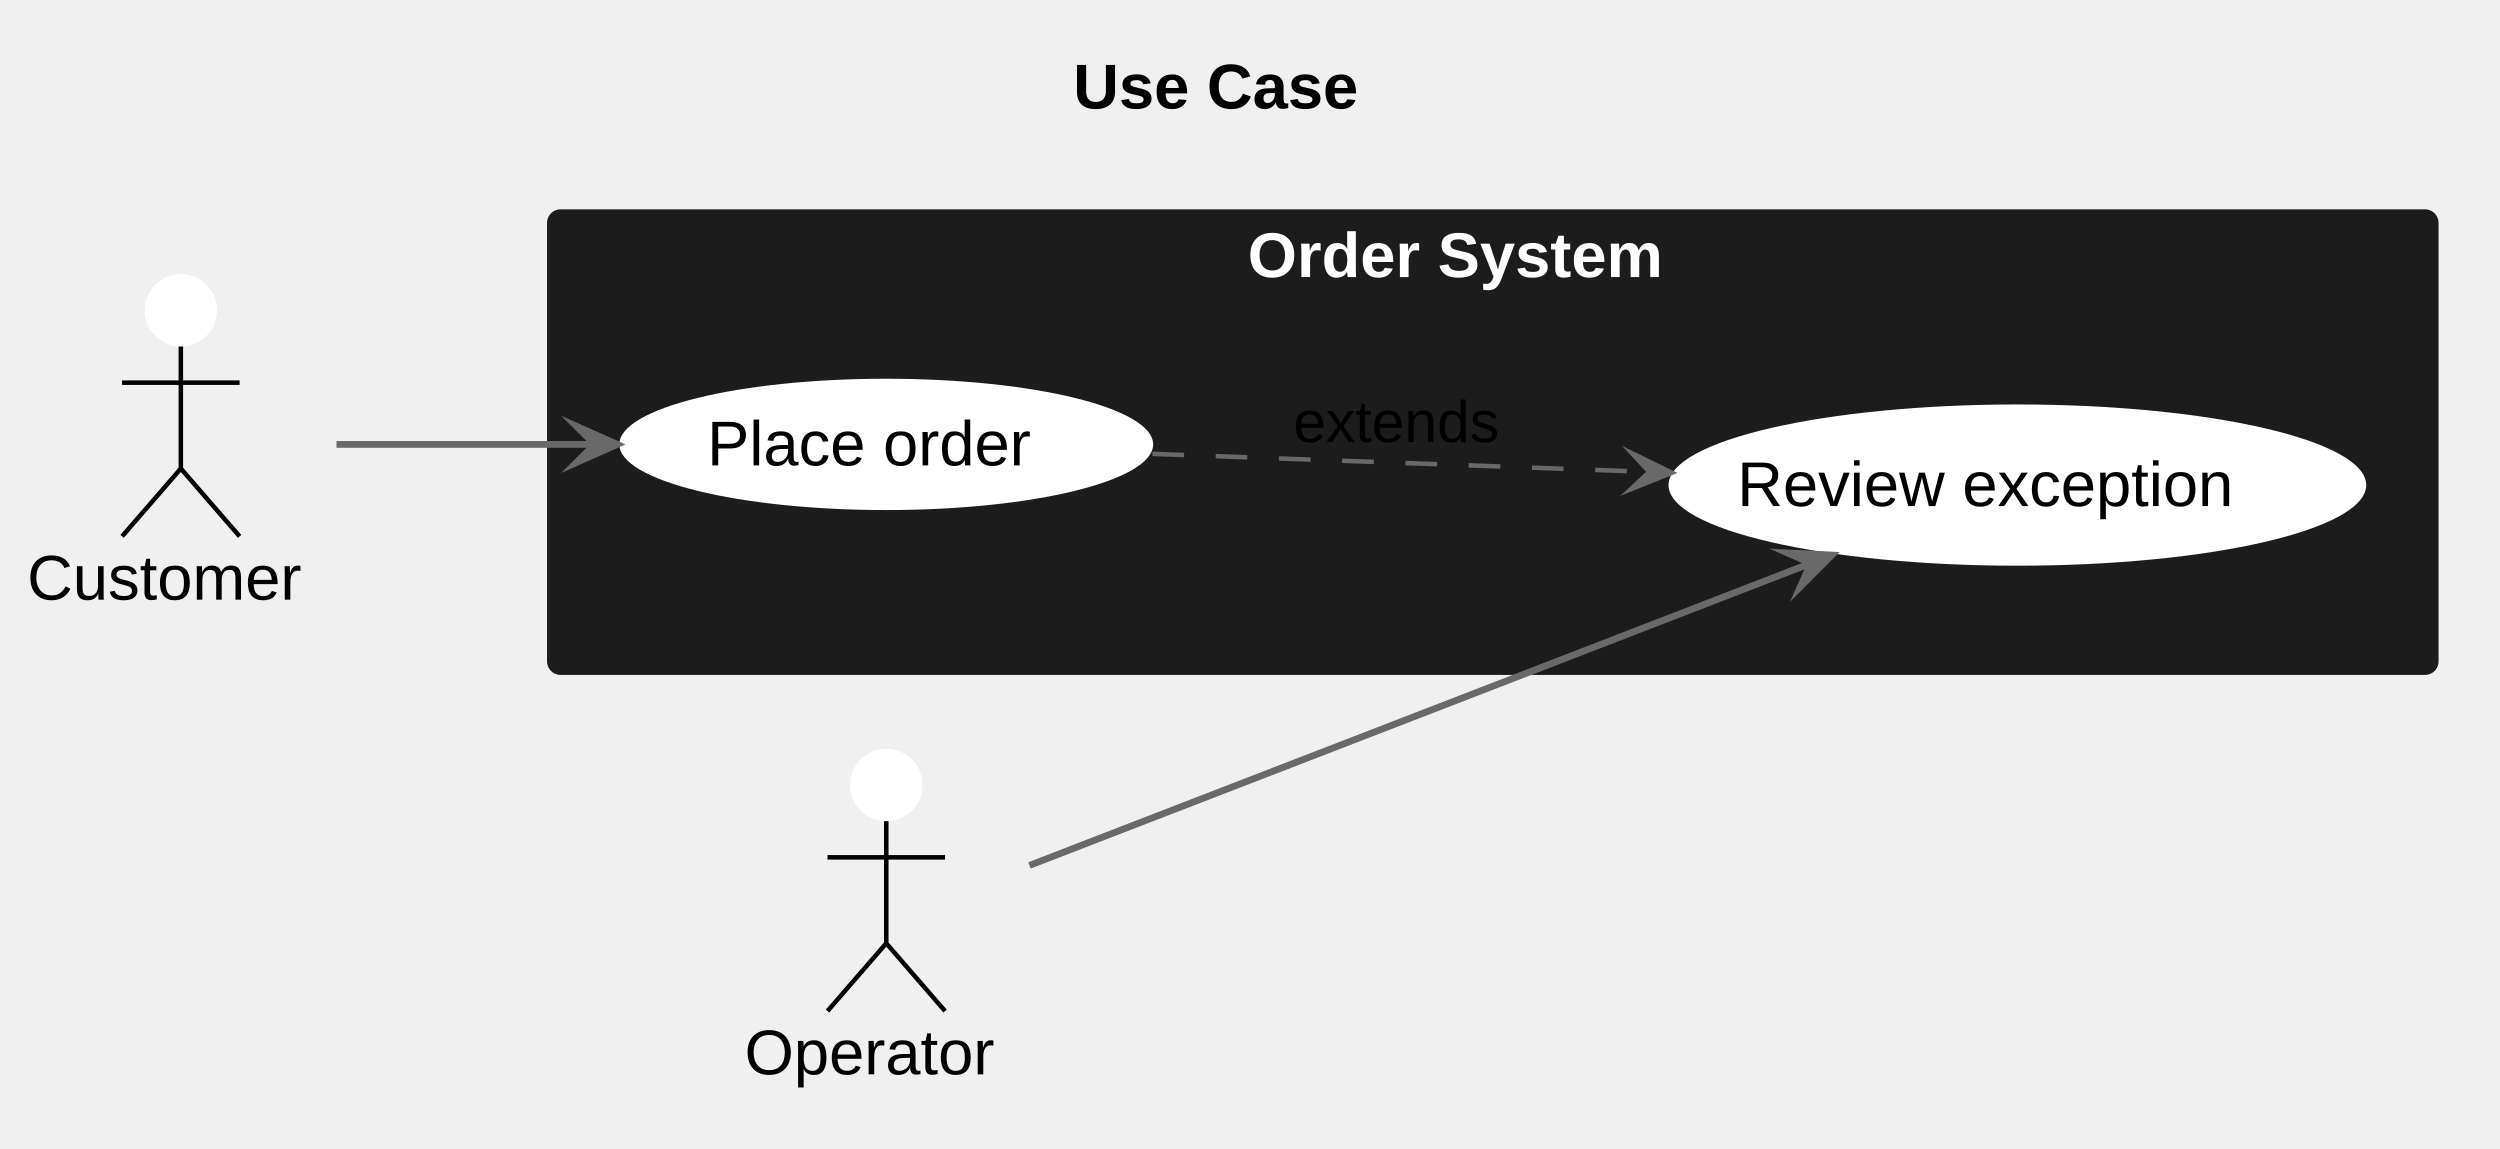
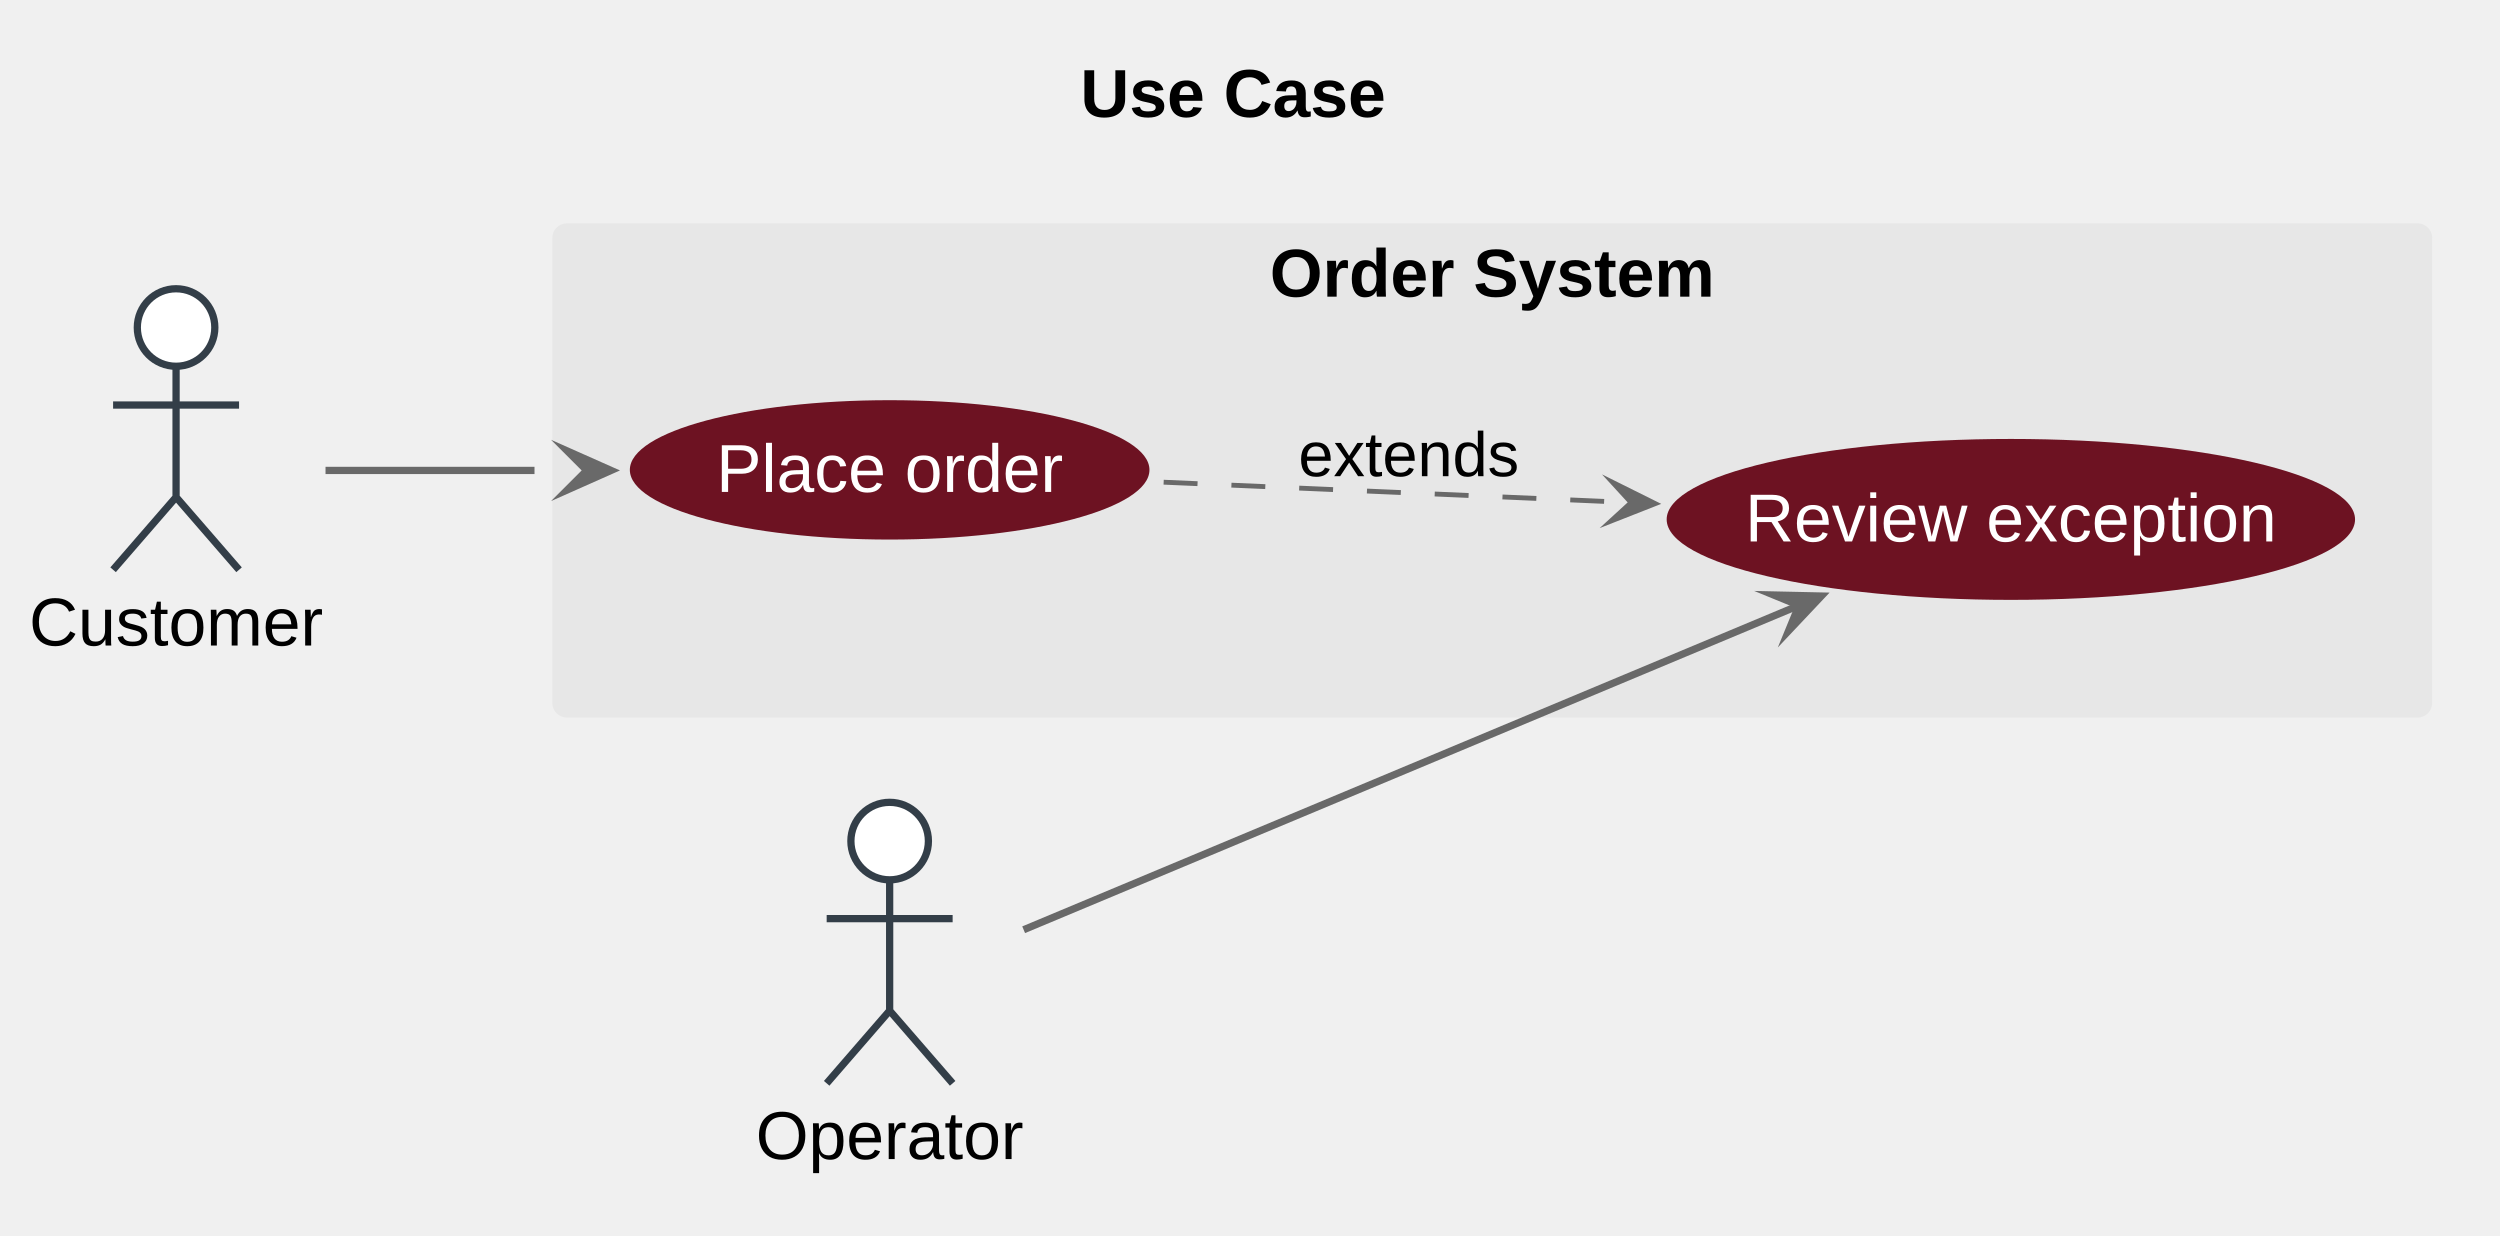
- <svg xmlns="http://www.w3.org/2000/svg" contentStyleType="text/css" data-diagram-type="DESCRIPTION" height="254px" preserveAspectRatio="none" style="width:553px;height:254px;background:#FFFFFF;" version="1.1" viewBox="0 0 553 254" width="553px" zoomAndPan="magnify" data-colorset="colorset1" data-arrow-contrast="native-resting-3to1">
+ <svg xmlns="http://www.w3.org/2000/svg" contentStyleType="text/css" data-diagram-type="DESCRIPTION" height="255px" preserveAspectRatio="none" style="width:516px;height:255px;background:#FFFFFF;" version="1.1" viewBox="0 0 516 255" width="516px" zoomAndPan="magnify" data-native-style="scoped-solid-v2" data-source-style="bundled" data-arrow-contrast="native-resting-3to1" data-colorset="colorset1">
  <defs />
  <g>
-     <g class="title" data-source-line="200">
-       <text fill="#000000" font-family="Arial" font-size="14" font-weight="700" lengthAdjust="spacing" textLength="71.62" x="237.395" y="23.995">Use Case</text>
+     <g class="title" data-source-line="565">
+       <text fill="#000000" font-family="Arial" font-size="14" font-weight="700" lengthAdjust="spacing" textLength="63.041" x="222.98" y="24.132" data-style-role="contrast-label">Use Case</text>
    </g>
-     <g class="cluster" data-qualified-name="Order System" data-source-line="204" id="ent0003">
-       <rect fill="#1C1C1C" height="103" rx="3" ry="3" width="418.41" x="121" y="46.297" />
-       <text fill="#FFFFFF" font-family="Arial" font-size="14" font-weight="700" lengthAdjust="spacing" textLength="108.418" x="275.996" y="61.292">Order System</text>
+     <g class="cluster" data-qualified-name="Order System" data-source-line="569" id="ent0003">
+       <rect fill="#E7E7E7" height="102" rx="3" ry="3" width="388" x="114" y="46.099" />
+       <text fill="#000000" font-family="Arial" font-size="14" font-weight="700" lengthAdjust="spacing" textLength="91.82" x="262.09" y="61.23" data-style-role="contrast-label">Order System</text>
    </g>
-     <g class="entity" data-qualified-name="Order System.UC1" data-source-line="205" id="ent0004">
-       <ellipse cx="196.037" cy="98.3" fill="#FFFFFF" rx="59.038" ry="14.524" />
-       <text fill="#000000" font-family="Arial" font-size="14" lengthAdjust="spacing" textLength="79.249" x="156.413" y="102.949">Place order</text>
+     <g class="entity" data-qualified-name="Order System.UC1" data-source-line="570" id="ent0004">
+       <ellipse cx="183.624" cy="96.982" fill="#6D1222" rx="53.624" ry="14.383" data-style-role="solid-body" />
+       <text fill="#ffffff" font-family="Arial" font-size="14" lengthAdjust="spacing" textLength="71.593" x="147.827" y="101.531" data-style-role="contrast-label">Place order</text>
    </g>
-     <g class="entity" data-qualified-name="Order System.UC2" data-source-line="206" id="ent0005">
-       <ellipse cx="446.244" cy="107.3" fill="#FFFFFF" rx="77.164" ry="17.833" />
-       <text fill="#000000" font-family="Arial" font-size="14" lengthAdjust="spacing" textLength="123.942" x="384.273" y="111.948">Review exception</text>
+     <g class="entity" data-qualified-name="Order System.UC2" data-source-line="571" id="ent0005">
+       <ellipse cx="415.041" cy="107.207" fill="#6D1222" rx="71.041" ry="16.608" data-style-role="solid-body" />
+       <text fill="#ffffff" font-family="Arial" font-size="14" lengthAdjust="spacing" textLength="109.724" x="360.179" y="111.756" data-style-role="contrast-label">Review exception</text>
    </g>
-     <g class="entity" data-qualified-name="Customer" data-source-line="202" id="ent0001">
-       <ellipse cx="40.002" cy="68.647" fill="#FFFFFF" rx="8" ry="8" />
-       <path d="M40.002,76.647 L40.002,103.647 M27.002,84.647 L53.002,84.647 M40.002,103.647 L27.002,118.647 M40.002,103.647 L53.002,118.647" fill="none" style="stroke:#000000;stroke-width:1;" />
-       <text fill="#000000" font-family="Arial" font-size="14" lengthAdjust="spacing" textLength="68.004" x="6" y="132.642">Customer</text>
+     <g class="entity" data-qualified-name="Customer" data-source-line="567" id="ent0001">
+       <ellipse cx="36.341" cy="67.599" fill="#FFFFFF" rx="8" ry="8" style="stroke:#333E48;stroke-width:1.5;" />
+       <path d="M36.341,75.599 L36.341,102.599 M23.341,83.599 L49.341,83.599 M36.341,102.599 L23.341,117.599 M36.341,102.599 L49.341,117.599" fill="none" style="stroke:#333E48;stroke-width:1.5;" />
+       <text fill="#000000" font-family="Arial" font-size="14" lengthAdjust="spacing" textLength="60.683" x="6" y="133.231" data-style-role="contrast-label">Customer</text>
    </g>
-     <g class="entity" data-qualified-name="Operator" data-source-line="203" id="ent0002">
-       <ellipse cx="196.042" cy="173.647" fill="#FFFFFF" rx="8" ry="8" />
-       <path d="M196.042,181.647 L196.042,208.647 M183.042,189.647 L209.042,189.647 M196.042,208.647 L183.042,223.647 M196.042,208.647 L209.042,223.647" fill="none" style="stroke:#000000;stroke-width:1;" />
-       <text fill="#000000" font-family="Arial" font-size="14" lengthAdjust="spacing" textLength="62.665" x="164.71" y="237.642">Operator</text>
+     <g class="entity" data-qualified-name="Operator" data-source-line="568" id="ent0002">
+       <ellipse cx="183.624" cy="173.599" fill="#FFFFFF" rx="8" ry="8" style="stroke:#333E48;stroke-width:1.5;" />
+       <path d="M183.624,181.599 L183.624,208.599 M170.624,189.599 L196.624,189.599 M183.624,208.599 L170.624,223.599 M183.624,208.599 L196.624,223.599" fill="none" style="stroke:#333E48;stroke-width:1.5;" />
+       <text fill="#000000" font-family="Arial" font-size="14" lengthAdjust="spacing" textLength="55.248" x="156" y="239.231" data-style-role="contrast-label">Operator</text>
    </g>
-     <g class="link" data-entity-1="ent0001" data-entity-2="ent0004" data-link-type="dependency" data-source-line="208" id="lnk6">
-       <path d="M74.43,98.297 C92.57,98.297 110.52,98.297 131.52,98.297" fill="none" id="Customer-to-UC1" style="stroke-width:1.5;stroke:#696969 !important;stroke-opacity:1 !important;" data-arrow-id="Customer-to-UC1" />
-       <polygon fill="#696969" points="136.52,98.297,127.52,94.297,131.52,98.297,127.52,102.297,136.52,98.297" style="stroke-width:1.5;stroke-linejoin:miter;stroke-miterlimit:10;stroke:#696969 !important;stroke-opacity:1 !important;fill:#696969 !important;" data-arrow-id="-arrow-1" />
+     <g class="link" data-entity-1="ent0001" data-entity-2="ent0004" data-link-type="dependency" data-source-line="573" id="lnk6">
+       <path d="M67.19,97.099 C85.26,97.099 103.84,97.099 110.32,97.099" fill="none" id="Customer-to-UC1" style="stroke-width:1.5;stroke:#696969 !important;stroke-opacity:1 !important;" data-arrow-clearance="native-body-gutter-3px" data-arrow-id="Customer-to-UC1" />
+       <polygon fill="#696969" points="126.12,97.099 117.12,93.099 121.12,97.099 117.12,101.099 126.12,97.099" style="stroke-width:1.5;stroke-linejoin:miter;stroke-miterlimit:10;stroke:#696969 !important;stroke-opacity:1 !important;fill:#696969 !important;" data-arrow-clearance="native-tip-gutter-3px" data-arrow-id="-arrow-1" />
    </g>
-     <g class="link" data-entity-1="ent0002" data-entity-2="ent0005" data-link-type="dependency" data-source-line="209" id="lnk7">
-       <path d="M227.72,191.427 C272.47,174.127 351.017,143.74 400.537,124.59" fill="none" id="Operator-to-UC2" style="stroke-width:1.5;stroke:#696969 !important;stroke-opacity:1 !important;" data-arrow-id="Operator-to-UC2" />
-       <polygon fill="#696969" points="405.2,122.787,395.363,122.302,400.537,124.59,398.248,129.764,405.2,122.787" style="stroke-width:1.5;stroke-linejoin:miter;stroke-miterlimit:10;stroke:#696969 !important;stroke-opacity:1 !important;fill:#696969 !important;" data-arrow-id="-arrow-3" />
+     <g class="link" data-entity-1="ent0002" data-entity-2="ent0005" data-link-type="dependency" data-source-line="574" id="lnk7">
+       <path d="M211.28,191.899 C253.01,174.439 328.947,142.679 374.957,123.428" fill="none" id="Operator-to-UC2" style="stroke-width:1.5;stroke:#696969 !important;stroke-opacity:1 !important;" data-arrow-id="Operator-to-UC2" />
+       <polygon fill="#696969" points="375.926,123.023 366.08,122.807 371.313,124.953 369.167,130.187 375.926,123.023" style="stroke-width:1.5;stroke-linejoin:miter;stroke-miterlimit:10;stroke:#696969 !important;stroke-opacity:1 !important;fill:#696969 !important;" data-arrow-clearance="native-tip-gutter-3px" data-arrow-id="-arrow-3" />
    </g>
-     <g class="link" data-entity-1="ent0004" data-entity-2="ent0005" data-link-type="dependency" data-source-line="210" id="lnk8">
-       <path d="M254.92,100.397 C289.16,101.637 327.903,103.046 364.823,104.385" fill="none" id="UC1-to-UC2" style="stroke-width:1;stroke-dasharray:7,7;stroke:#696969 !important;stroke-opacity:1 !important;" data-arrow-id="UC1-to-UC2" />
-       <polygon fill="#696969" points="369.82,104.567,360.971,100.243,364.823,104.385,360.681,108.238,369.82,104.567" style="stroke-width:1;stroke-linejoin:miter;stroke-miterlimit:10;stroke:#696969 !important;stroke-opacity:1 !important;fill:#696969 !important;" data-arrow-id="-arrow-5" />
-       <text fill="#000000" font-family="Arial" font-size="13" lengthAdjust="spacing" textLength="52.051" x="286.08" y="97.794">extends</text>
+     <g class="link" data-entity-1="ent0004" data-entity-2="ent0005" data-link-type="dependency" data-source-line="575" id="lnk8">
+       <path d="M240.177,99.525 C268.71,100.769 305.315,102.361 340.155,103.881" fill="none" id="UC1-to-UC2" style="stroke-width:1;stroke-dasharray:7,7;stroke:#696969 !important;stroke-opacity:1 !important;" data-arrow-clearance="native-body-gutter-3px" data-arrow-id="UC1-to-UC2" />
+       <polygon fill="#696969" points="341.653,103.946 332.836,99.558 336.658,103.728 332.488,107.55 341.653,103.946" style="stroke-width:1;stroke-linejoin:miter;stroke-miterlimit:10;stroke:#696969 !important;stroke-opacity:1 !important;fill:#696969 !important;" data-arrow-clearance="native-tip-gutter-3px" data-arrow-id="-arrow-5" />
+       <text fill="#000000" font-family="Arial" font-size="13" lengthAdjust="spacing" textLength="45.532" x="268" y="98.293" data-style-role="contrast-label">extends</text>
    </g>
  </g>
</svg>
